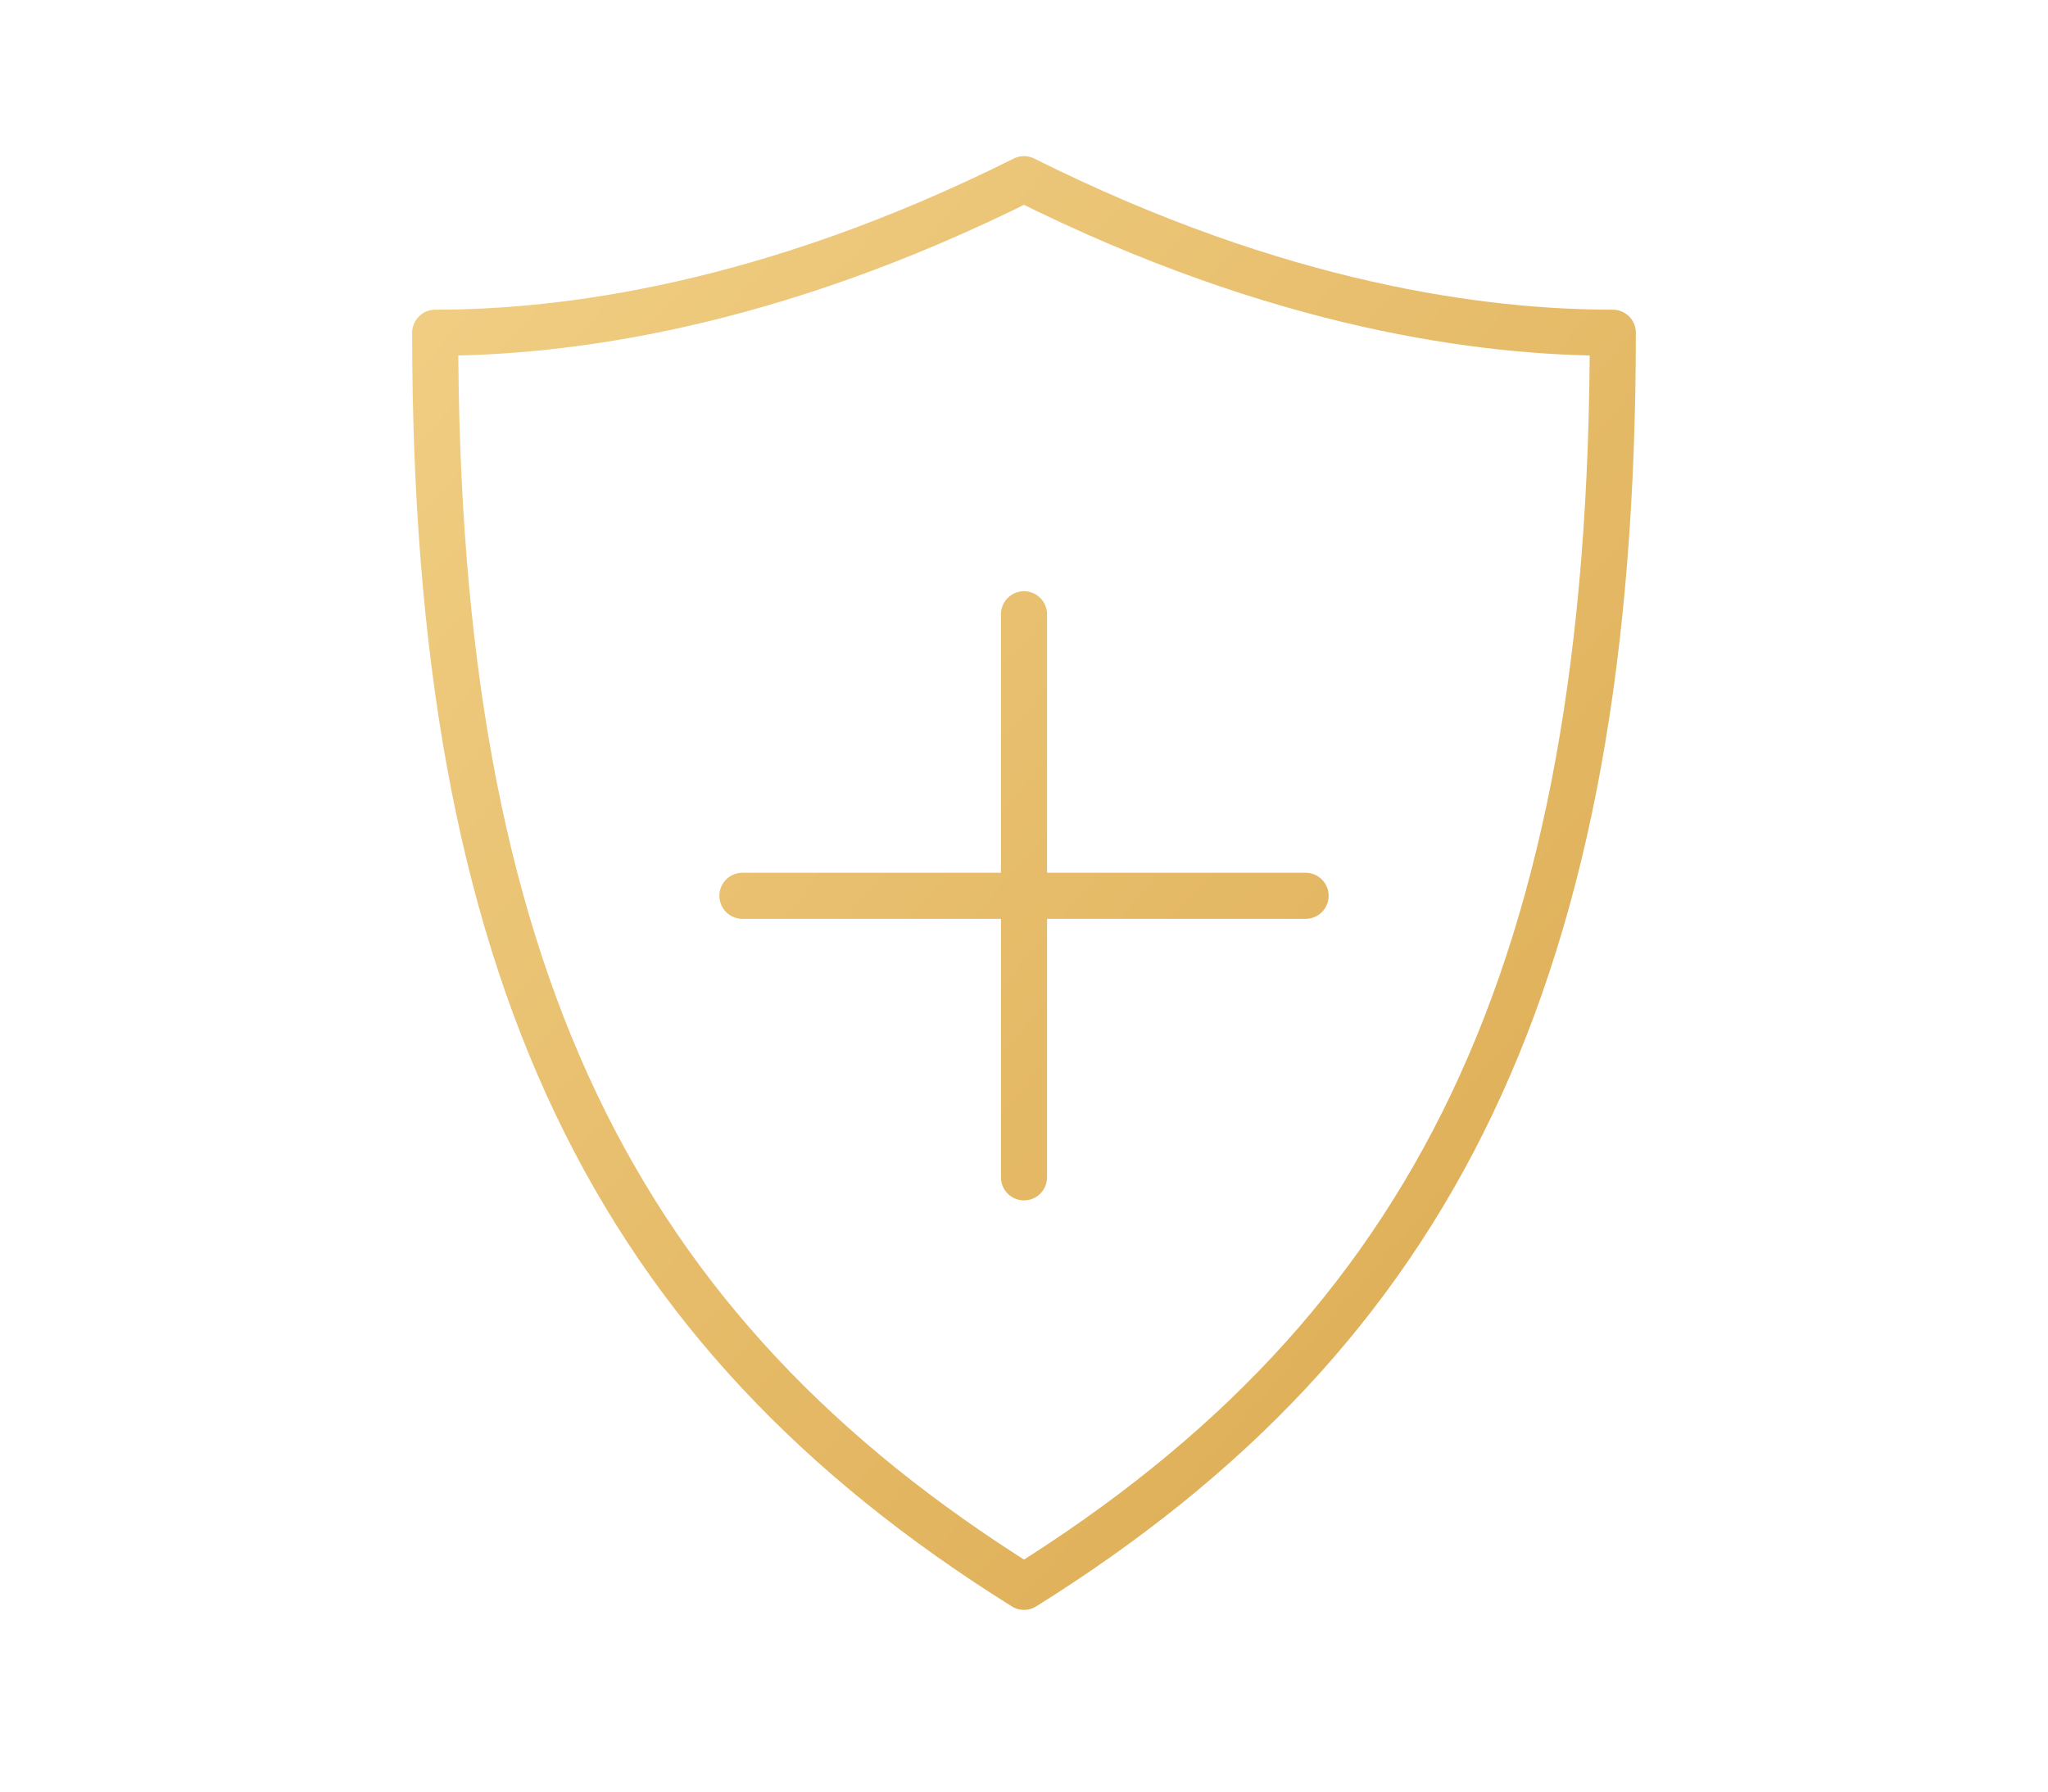
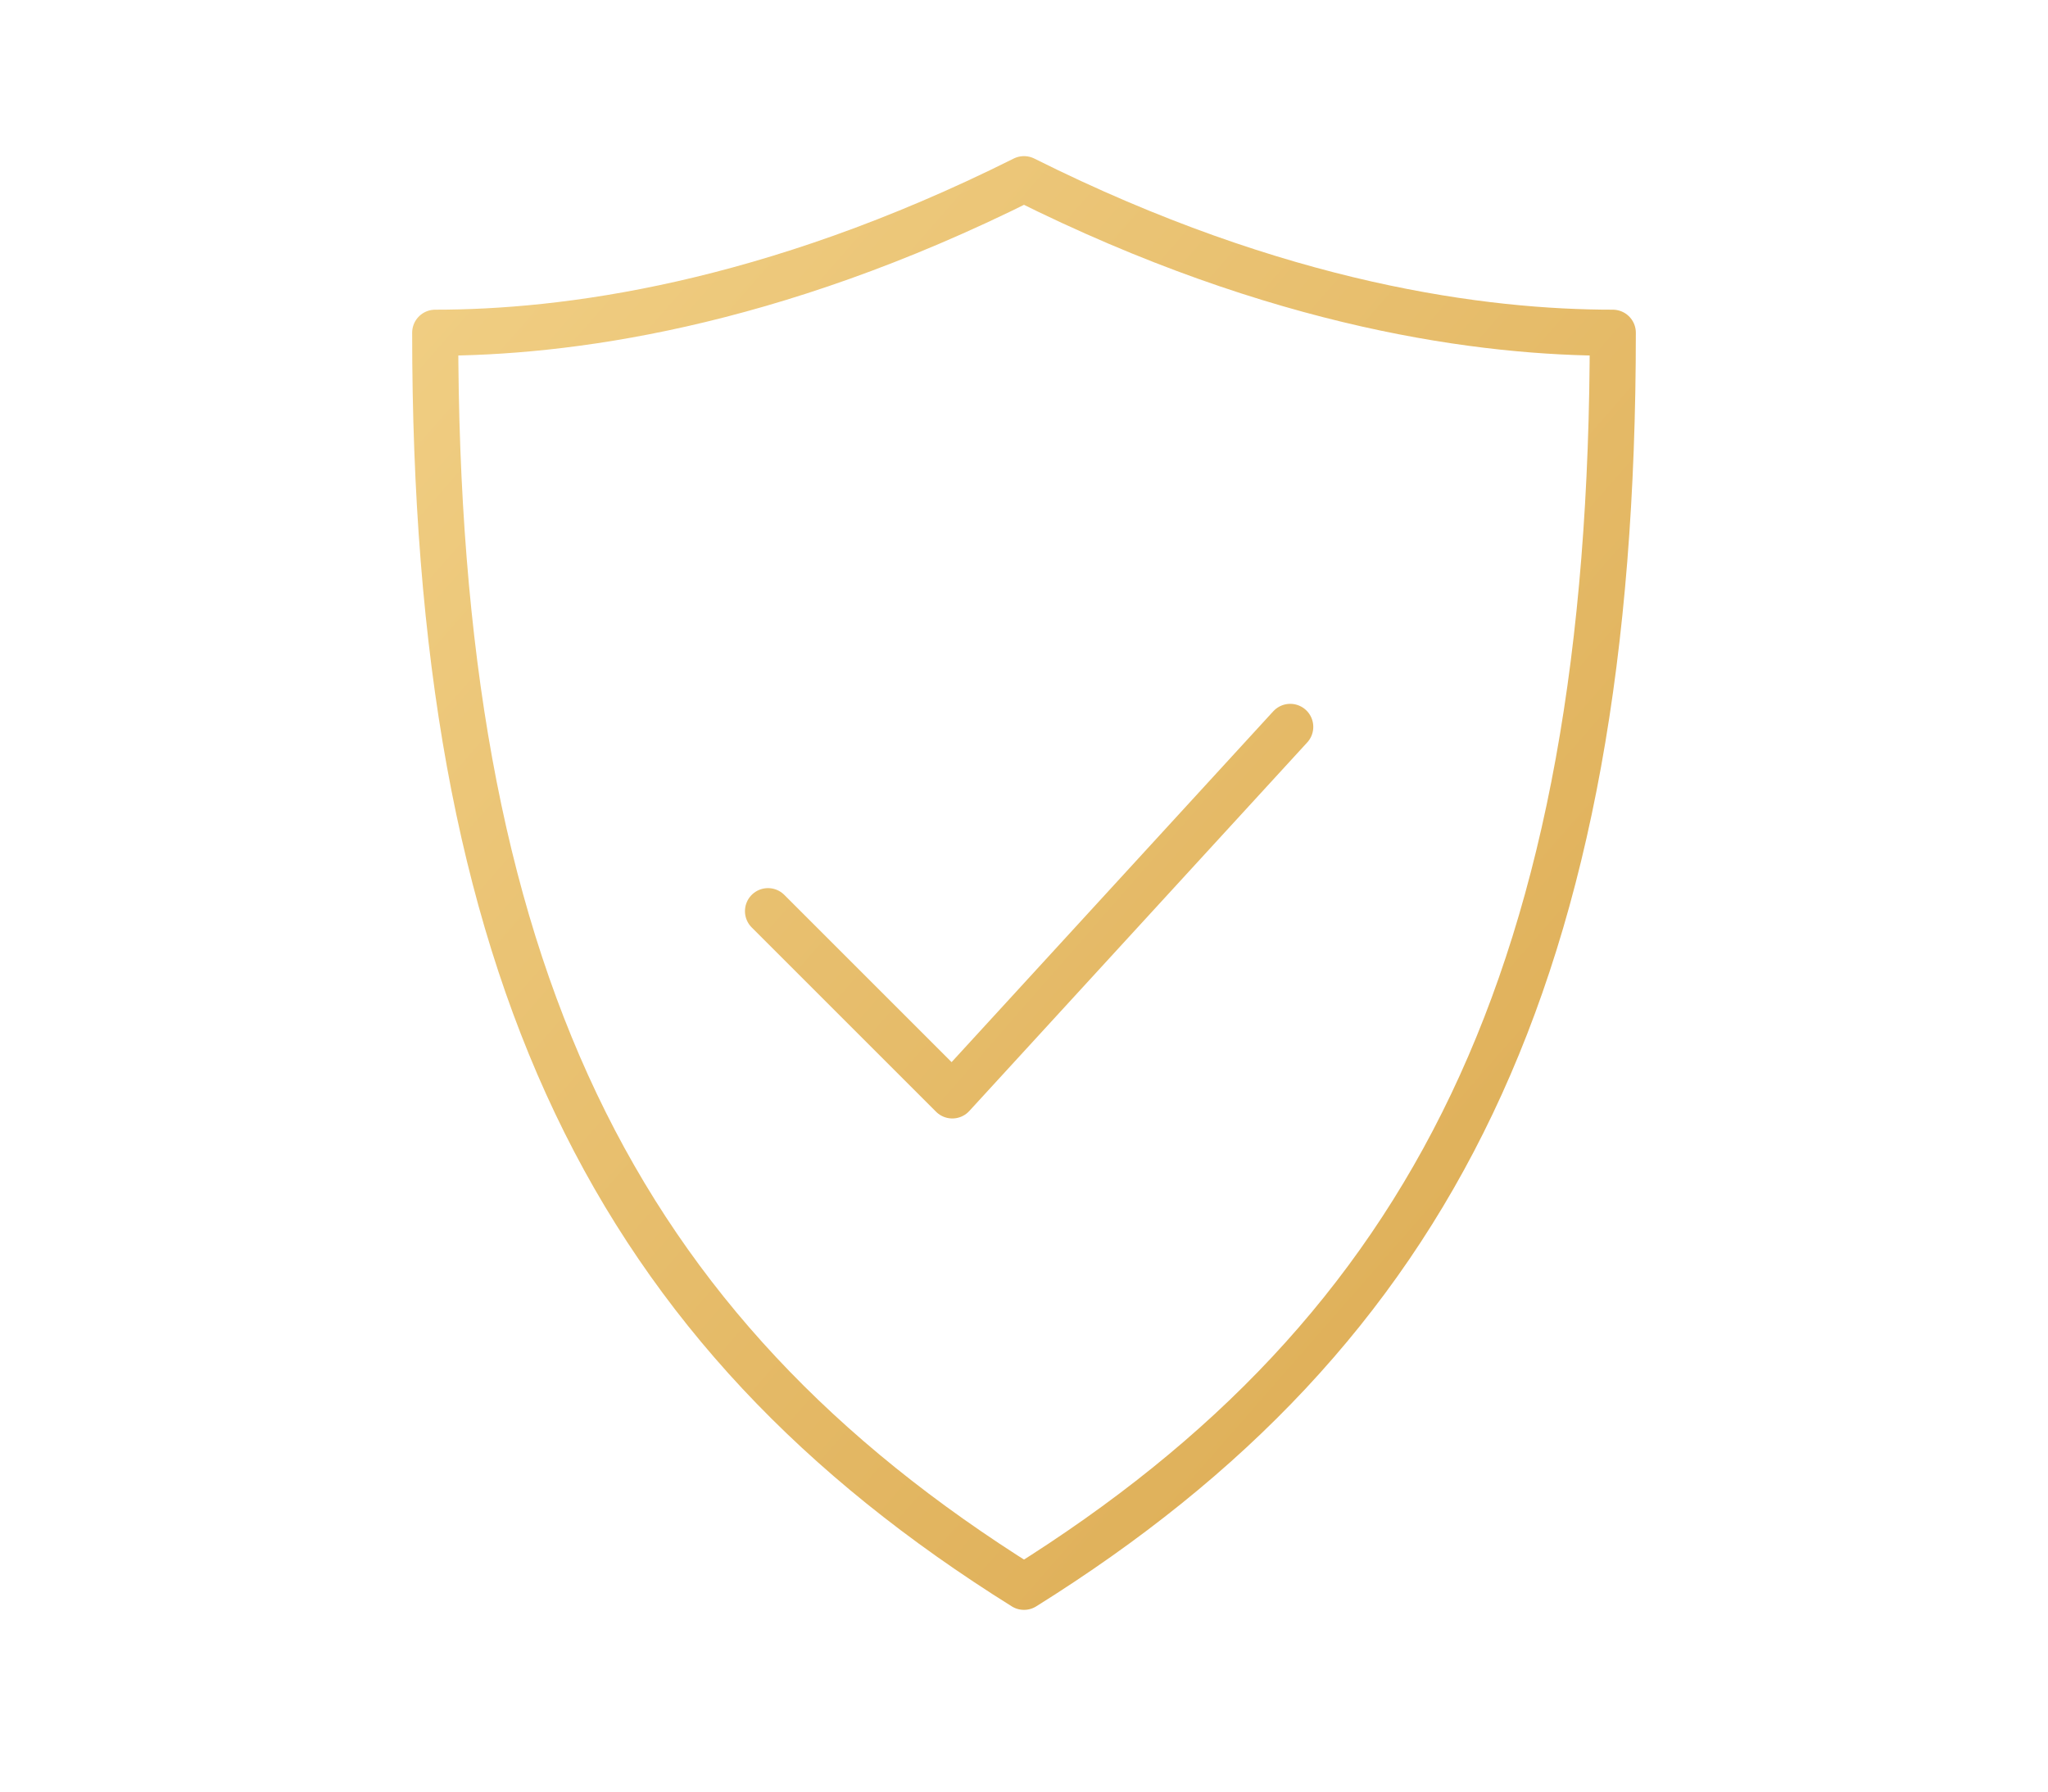
<svg xmlns="http://www.w3.org/2000/svg" viewBox="400 170 400 350" aria-hidden="true">
  <defs>
    <linearGradient id="g" gradientUnits="userSpaceOnUse" x1="400" y1="170" x2="800" y2="520">
      <stop offset="0" stop-color="#f6d891" />
      <stop offset="1" stop-color="#d6a043" />
    </linearGradient>
  </defs>
  <g fill="none" stroke="url(#g)" stroke-width="9" stroke-linecap="round" stroke-linejoin="round">
    <g stroke-width="9" transform="translate(600 345) scale(1) translate(-600 -345)">
      <path d="M600 205 C 650 230 690 235 715 235 C 715 360 680 430 600 480 C 520 430 485 360 485 235 C 510 235 550 230 600 205 Z" />
-       <path d="M600 290 V 400 M545 345 H 655" />
+       <path d="M550 348 L 586 384 L 652 312" />
    </g>
  </g>
</svg>
